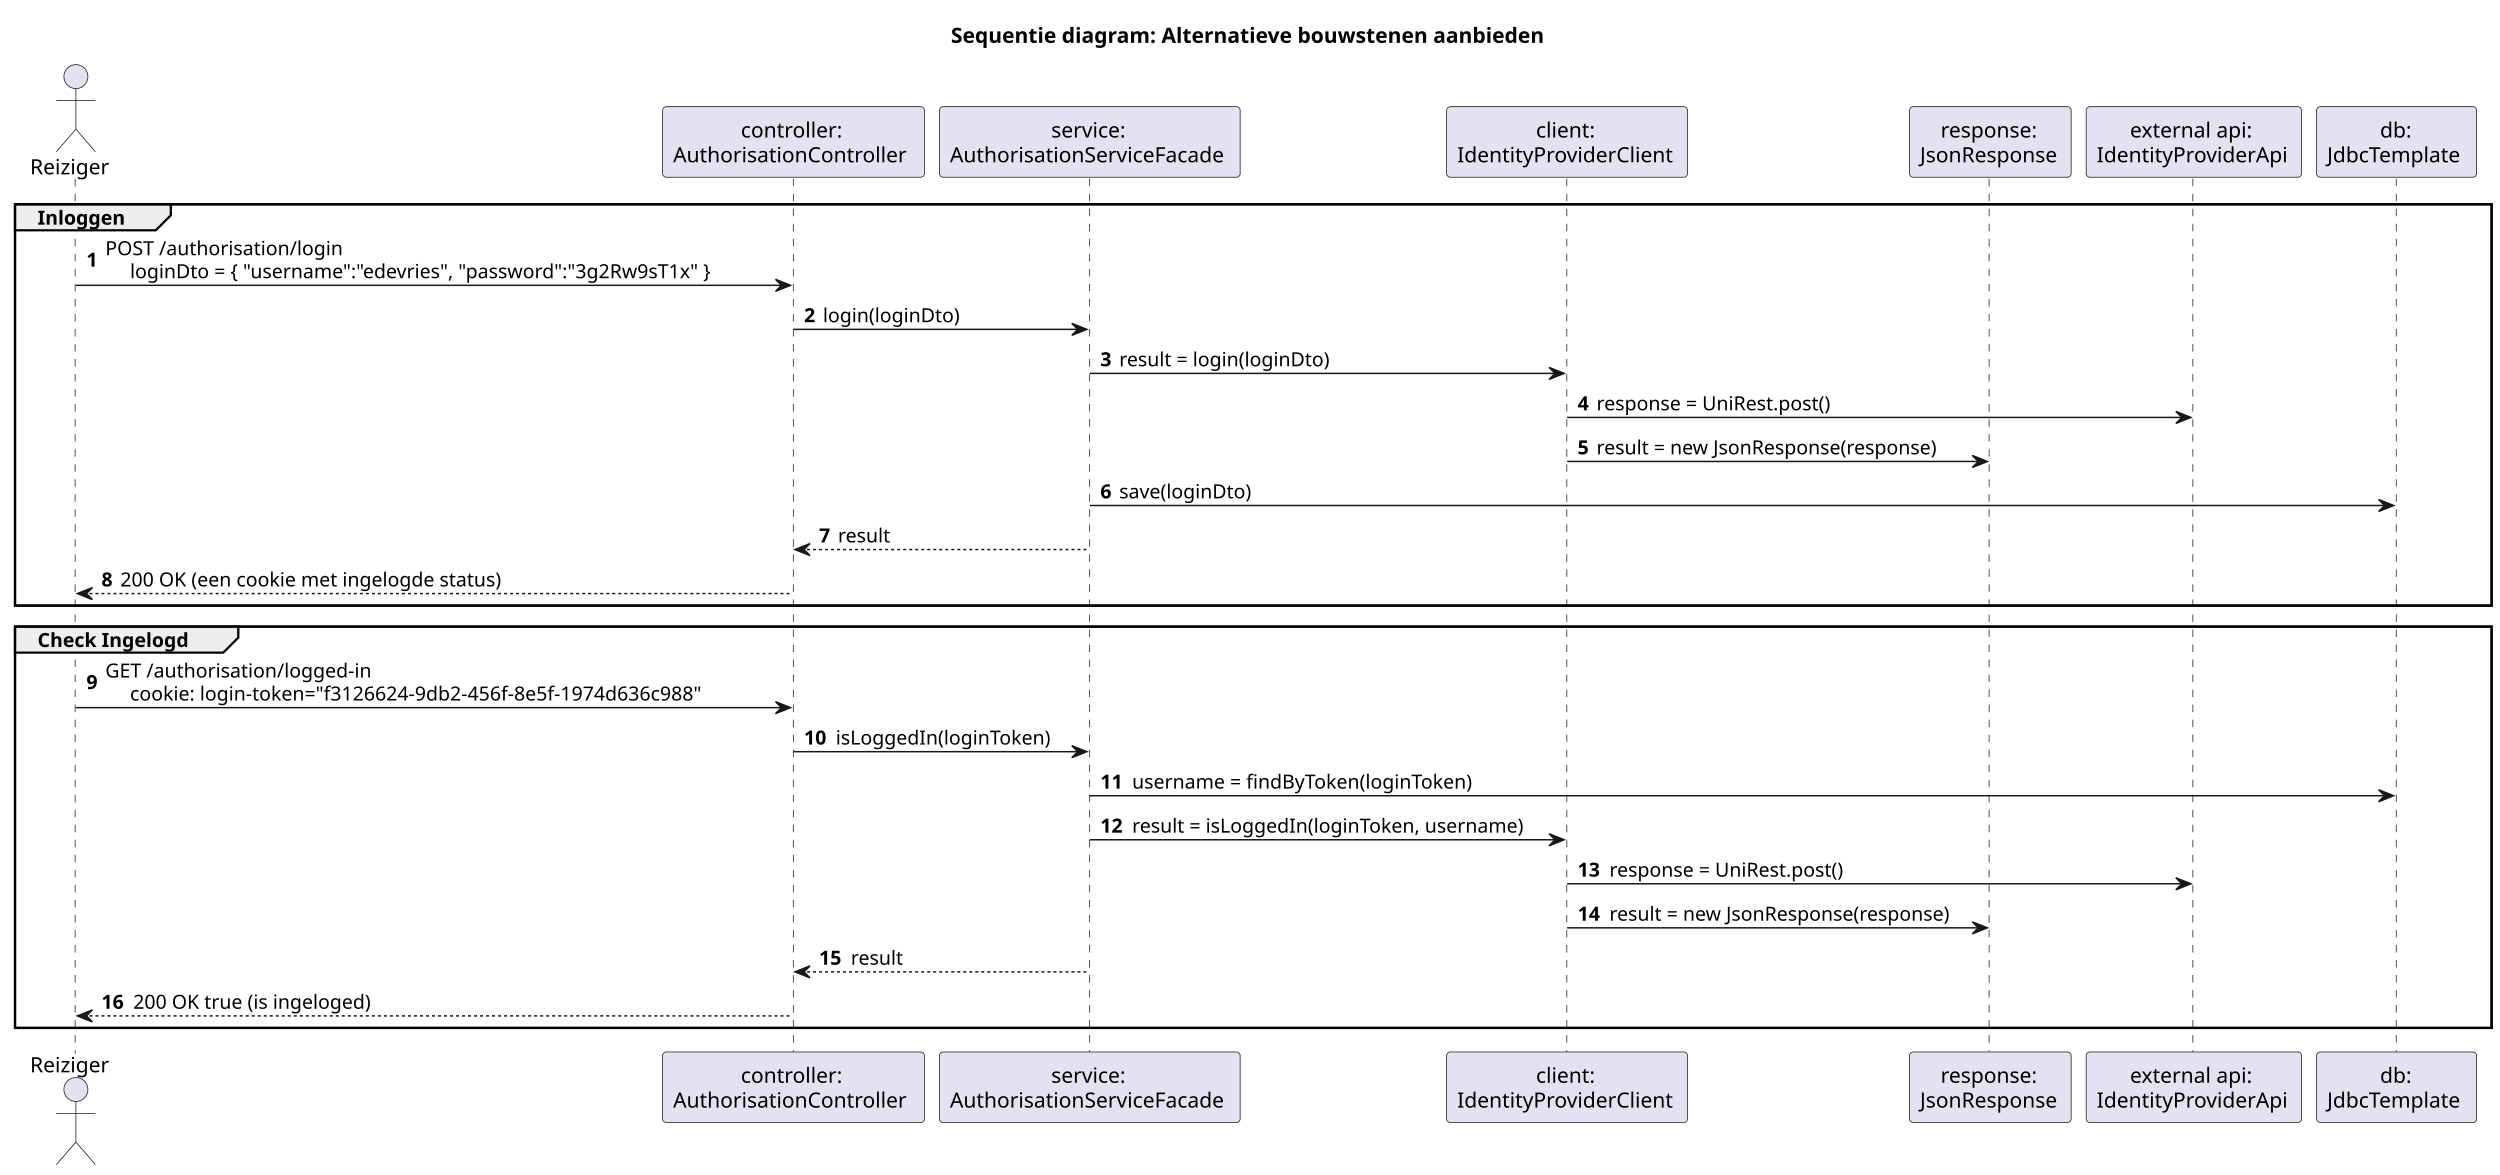
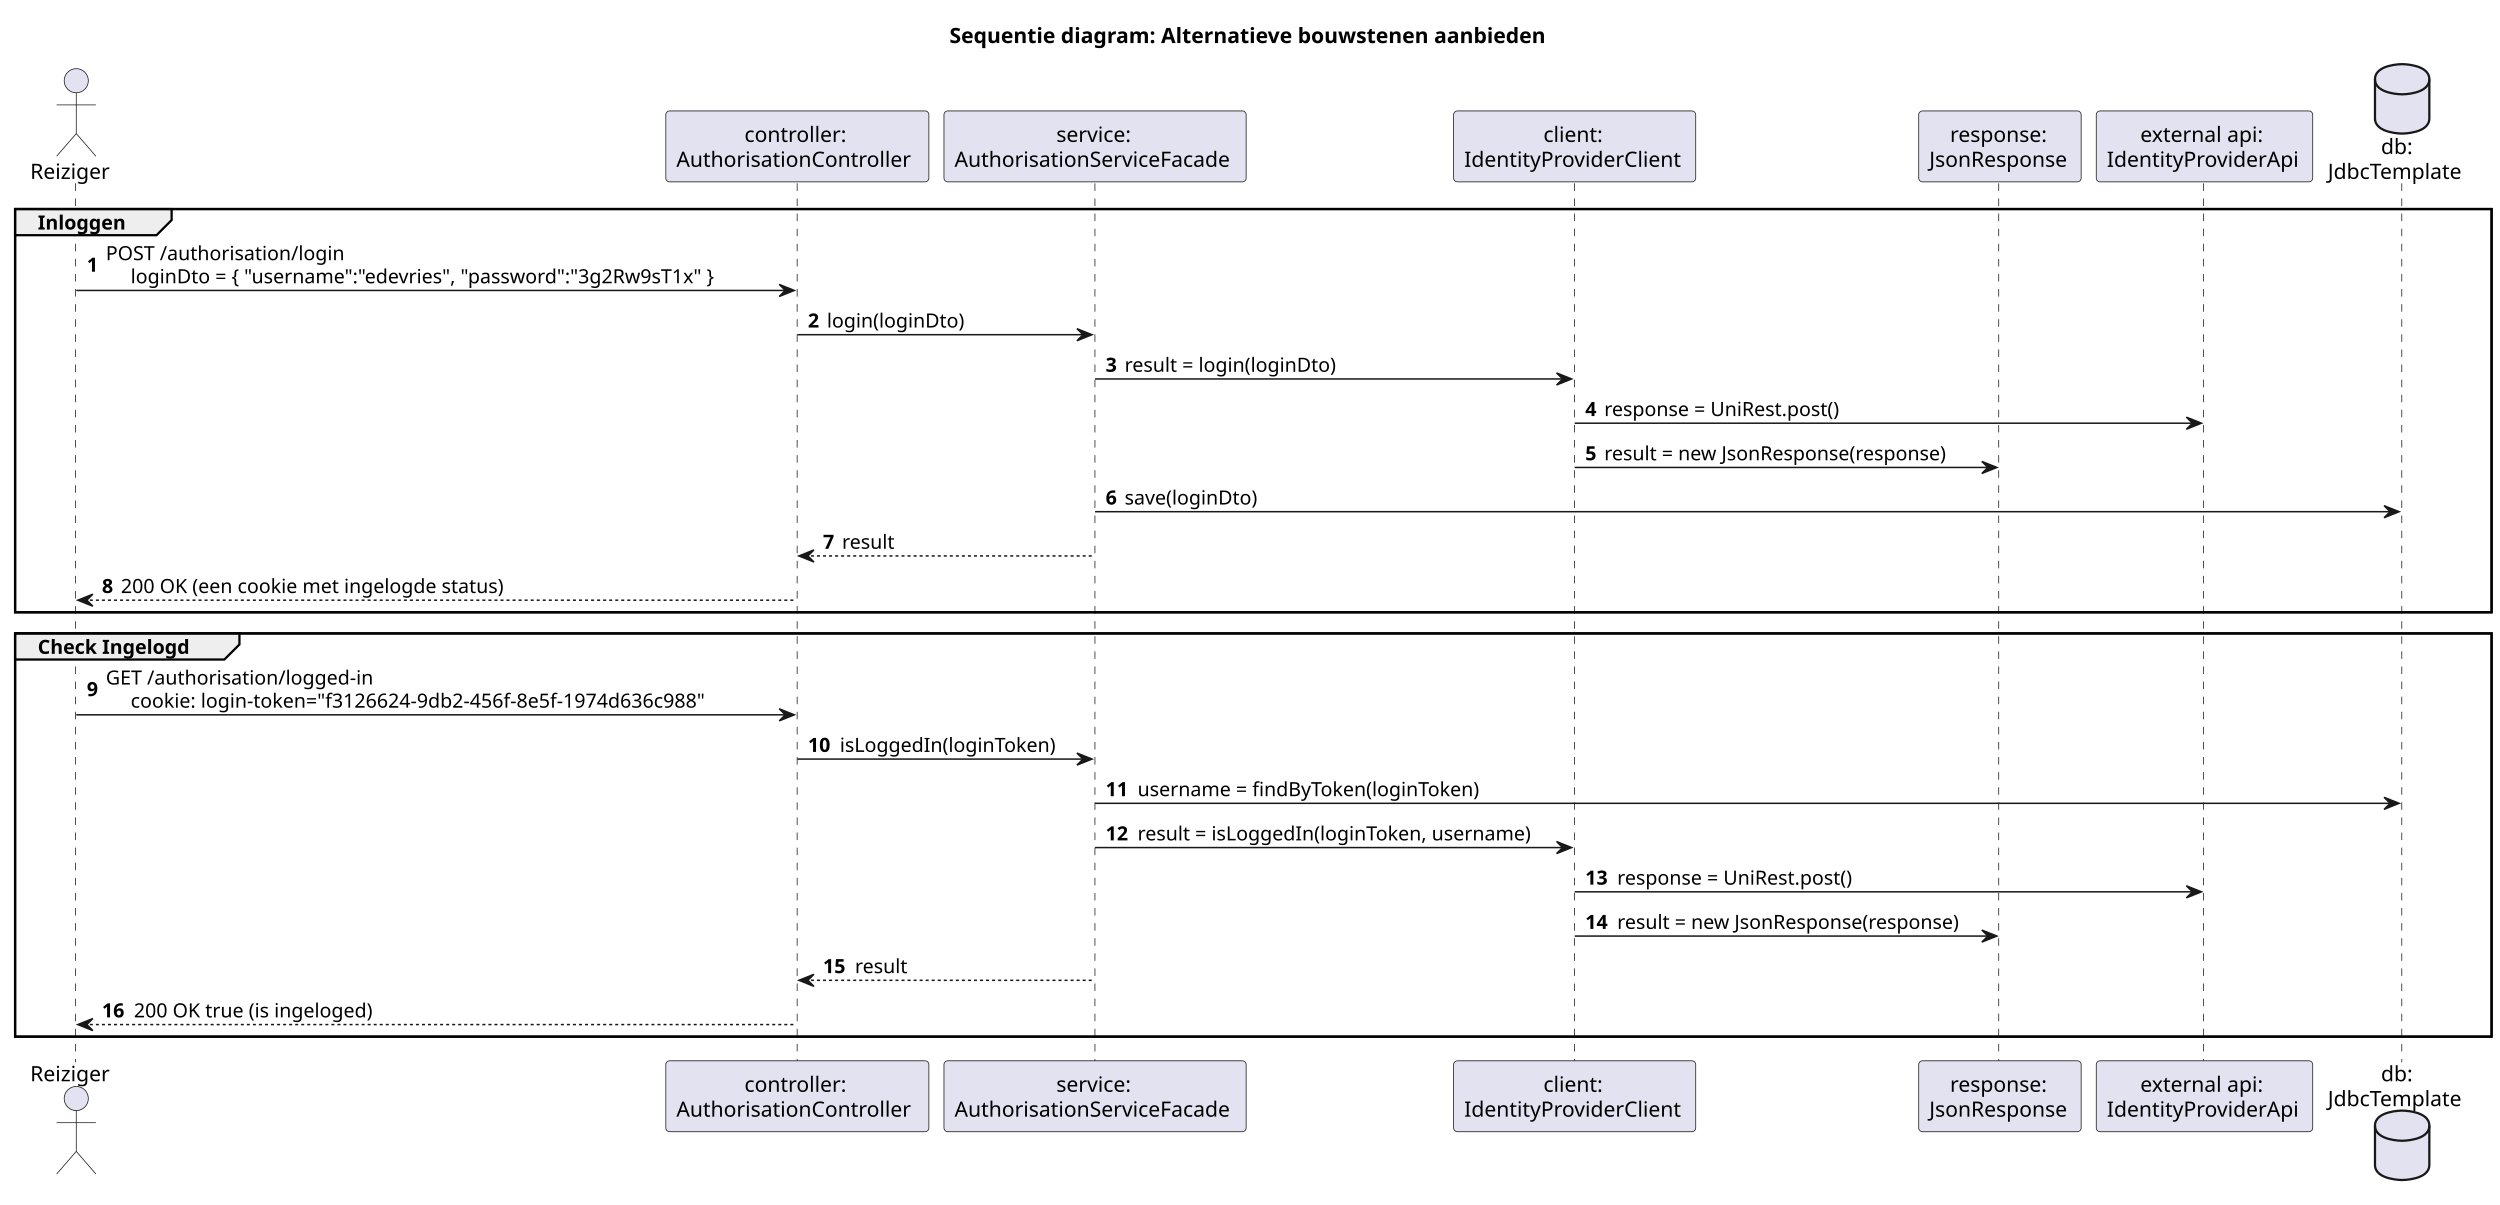
- <svg xmlns="http://www.w3.org/2000/svg" contentStyleType="text/css" height="782px" preserveAspectRatio="none" style="width:1664px;height:782px;background:#FFFFFF;" version="1.1" viewBox="0 0 1664 782" width="1664px" zoomAndPan="magnify">
+ <svg xmlns="http://www.w3.org/2000/svg" contentStyleType="text/css" height="798px" preserveAspectRatio="none" style="width:1656px;height:798px;background:#FFFFFF;" version="1.1" viewBox="0 0 1656 798" width="1656px" zoomAndPan="magnify">
  <defs />
  <g>
-     <text fill="#000000" font-family="sans-serif" font-size="14" font-weight="bold" lengthAdjust="spacing" textLength="401.584" x="632.928" y="28.535">Sequentie diagram: Alternatieve bouwstenen aanbieden</text>
-     <rect fill="none" height="267.106" style="stroke:#000000;stroke-width:1.5;" width="1648.44" x="10" y="135.977" />
-     <rect fill="none" height="267.106" style="stroke:#000000;stroke-width:1.5;" width="1648.44" x="10" y="417.082" />
-     <line style="stroke:#181818;stroke-width:0.5;stroke-dasharray:5.0,5.0;" x1="50" x2="50" y1="118.977" y2="701.188" />
-     <line style="stroke:#181818;stroke-width:0.5;stroke-dasharray:5.0,5.0;" x1="528.033" x2="528.033" y1="118.977" y2="701.188" />
-     <line style="stroke:#181818;stroke-width:0.5;stroke-dasharray:5.0,5.0;" x1="725.281" x2="725.281" y1="118.977" y2="701.188" />
-     <line style="stroke:#181818;stroke-width:0.5;stroke-dasharray:5.0,5.0;" x1="1042.875" x2="1042.875" y1="118.977" y2="701.188" />
-     <line style="stroke:#181818;stroke-width:0.5;stroke-dasharray:5.0,5.0;" x1="1323.955" x2="1323.955" y1="118.977" y2="701.188" />
-     <line style="stroke:#181818;stroke-width:0.5;stroke-dasharray:5.0,5.0;" x1="1459.56" x2="1459.56" y1="118.977" y2="701.188" />
-     <line style="stroke:#181818;stroke-width:0.5;stroke-dasharray:5.0,5.0;" x1="1594.943" x2="1594.943" y1="118.977" y2="701.188" />
-     <text fill="#000000" font-family="sans-serif" font-size="14" lengthAdjust="spacing" textLength="55.029" x="20" y="116.023">Reiziger</text>
-     <ellipse cx="50.515" cy="50.988" fill="#E2E2F0" rx="8" ry="8" style="stroke:#181818;stroke-width:0.5;" />
-     <path d="M50.515,58.988 L50.515,85.988 M37.515,66.988 L63.515,66.988 M50.515,85.988 L37.515,100.988 M50.515,85.988 L63.515,100.988 " fill="none" style="stroke:#181818;stroke-width:0.5;" />
-     <text fill="#000000" font-family="sans-serif" font-size="14" lengthAdjust="spacing" textLength="55.029" x="20" y="713.723">Reiziger</text>
-     <ellipse cx="50.515" cy="725.176" fill="#E2E2F0" rx="8" ry="8" style="stroke:#181818;stroke-width:0.5;" />
-     <path d="M50.515,733.176 L50.515,760.176 M37.515,741.176 L63.515,741.176 M50.515,760.176 L37.515,775.176 M50.515,760.176 L63.515,775.176 " fill="none" style="stroke:#181818;stroke-width:0.5;" />
-     <rect fill="#E2E2F0" height="46.977" rx="2.5" ry="2.5" style="stroke:#181818;stroke-width:0.5;" width="174.248" x="441.033" y="71" />
-     <text fill="#000000" font-family="sans-serif" font-size="14" lengthAdjust="spacing" textLength="70.075" x="493.12" y="91.535">controller:</text>
-     <text fill="#000000" font-family="sans-serif" font-size="14" lengthAdjust="spacing" textLength="160.248" x="448.033" y="108.023">AuthorisationController</text>
-     <rect fill="#E2E2F0" height="46.977" rx="2.5" ry="2.5" style="stroke:#181818;stroke-width:0.5;" width="174.248" x="441.033" y="700.188" />
-     <text fill="#000000" font-family="sans-serif" font-size="14" lengthAdjust="spacing" textLength="70.075" x="493.12" y="720.723">controller:</text>
-     <text fill="#000000" font-family="sans-serif" font-size="14" lengthAdjust="spacing" textLength="160.248" x="448.033" y="737.211">AuthorisationController</text>
-     <rect fill="#E2E2F0" height="46.977" rx="2.5" ry="2.5" style="stroke:#181818;stroke-width:0.5;" width="200.17" x="625.281" y="71" />
-     <text fill="#000000" font-family="sans-serif" font-size="14" lengthAdjust="spacing" textLength="51.358" x="699.687" y="91.535">service:</text>
-     <text fill="#000000" font-family="sans-serif" font-size="14" lengthAdjust="spacing" textLength="186.17" x="632.281" y="108.023">AuthorisationServiceFacade</text>
-     <rect fill="#E2E2F0" height="46.977" rx="2.5" ry="2.5" style="stroke:#181818;stroke-width:0.5;" width="200.17" x="625.281" y="700.188" />
-     <text fill="#000000" font-family="sans-serif" font-size="14" lengthAdjust="spacing" textLength="51.358" x="699.687" y="720.723">service:</text>
-     <text fill="#000000" font-family="sans-serif" font-size="14" lengthAdjust="spacing" textLength="186.17" x="632.281" y="737.211">AuthorisationServiceFacade</text>
-     <rect fill="#E2E2F0" height="46.977" rx="2.5" ry="2.5" style="stroke:#181818;stroke-width:0.5;" width="160.371" x="962.875" y="71" />
-     <text fill="#000000" font-family="sans-serif" font-size="14" lengthAdjust="spacing" textLength="41.419" x="1022.351" y="91.535">client:</text>
-     <text fill="#000000" font-family="sans-serif" font-size="14" lengthAdjust="spacing" textLength="146.371" x="969.875" y="108.023">IdentityProviderClient</text>
-     <rect fill="#E2E2F0" height="46.977" rx="2.5" ry="2.5" style="stroke:#181818;stroke-width:0.5;" width="160.371" x="962.875" y="700.188" />
-     <text fill="#000000" font-family="sans-serif" font-size="14" lengthAdjust="spacing" textLength="41.419" x="1022.351" y="720.723">client:</text>
-     <text fill="#000000" font-family="sans-serif" font-size="14" lengthAdjust="spacing" textLength="146.371" x="969.875" y="737.211">IdentityProviderClient</text>
-     <rect fill="#E2E2F0" height="46.977" rx="2.5" ry="2.5" style="stroke:#181818;stroke-width:0.5;" width="107.605" x="1270.955" y="71" />
-     <text fill="#000000" font-family="sans-serif" font-size="14" lengthAdjust="spacing" textLength="66.131" x="1291.692" y="91.535">response:</text>
-     <text fill="#000000" font-family="sans-serif" font-size="14" lengthAdjust="spacing" textLength="93.605" x="1277.955" y="108.023">JsonResponse</text>
-     <rect fill="#E2E2F0" height="46.977" rx="2.5" ry="2.5" style="stroke:#181818;stroke-width:0.5;" width="107.605" x="1270.955" y="700.188" />
-     <text fill="#000000" font-family="sans-serif" font-size="14" lengthAdjust="spacing" textLength="66.131" x="1291.692" y="720.723">response:</text>
-     <text fill="#000000" font-family="sans-serif" font-size="14" lengthAdjust="spacing" textLength="93.605" x="1277.955" y="737.211">JsonResponse</text>
-     <rect fill="#E2E2F0" height="46.977" rx="2.5" ry="2.5" style="stroke:#181818;stroke-width:0.5;" width="143.384" x="1388.56" y="71" />
-     <text fill="#000000" font-family="sans-serif" font-size="14" lengthAdjust="spacing" textLength="85.066" x="1417.718" y="91.535">external api:</text>
-     <text fill="#000000" font-family="sans-serif" font-size="14" lengthAdjust="spacing" textLength="129.384" x="1395.56" y="108.023">IdentityProviderApi</text>
-     <rect fill="#E2E2F0" height="46.977" rx="2.5" ry="2.5" style="stroke:#181818;stroke-width:0.5;" width="143.384" x="1388.56" y="700.188" />
-     <text fill="#000000" font-family="sans-serif" font-size="14" lengthAdjust="spacing" textLength="85.066" x="1417.718" y="720.723">external api:</text>
-     <text fill="#000000" font-family="sans-serif" font-size="14" lengthAdjust="spacing" textLength="129.384" x="1395.56" y="737.211">IdentityProviderApi</text>
-     <rect fill="#E2E2F0" height="46.977" rx="2.5" ry="2.5" style="stroke:#181818;stroke-width:0.5;" width="106.497" x="1541.943" y="71" />
-     <text fill="#000000" font-family="sans-serif" font-size="14" lengthAdjust="spacing" textLength="22.053" x="1584.166" y="91.535">db:</text>
-     <text fill="#000000" font-family="sans-serif" font-size="14" lengthAdjust="spacing" textLength="92.497" x="1548.943" y="108.023">JdbcTemplate</text>
-     <rect fill="#E2E2F0" height="46.977" rx="2.5" ry="2.5" style="stroke:#181818;stroke-width:0.5;" width="106.497" x="1541.943" y="700.188" />
-     <text fill="#000000" font-family="sans-serif" font-size="14" lengthAdjust="spacing" textLength="22.053" x="1584.166" y="720.723">db:</text>
-     <text fill="#000000" font-family="sans-serif" font-size="14" lengthAdjust="spacing" textLength="92.497" x="1548.943" y="737.211">JdbcTemplate</text>
-     <path d="M10,135.977 L113.684,135.977 L113.684,143.287 L103.684,153.287 L10,153.287 L10,135.977 " fill="#EEEEEE" style="stroke:#000000;stroke-width:1.5;" />
-     <rect fill="none" height="267.106" style="stroke:#000000;stroke-width:1.5;" width="1648.44" x="10" y="135.977" />
-     <text fill="#000000" font-family="sans-serif" font-size="13" font-weight="bold" lengthAdjust="spacing" textLength="58.684" x="25" y="149.545">Inloggen</text>
-     <polygon fill="#181818" points="516.157,185.908,526.157,189.908,516.157,193.908,520.157,189.908" style="stroke:#181818;stroke-width:1.0;" />
-     <line style="stroke:#181818;stroke-width:1.0;" x1="50.515" x2="522.157" y1="189.908" y2="189.908" />
-     <text fill="#000000" font-family="sans-serif" font-size="13" font-weight="bold" lengthAdjust="spacing" textLength="8.576" x="57.515" y="177.511">1</text>
-     <text fill="#000000" font-family="sans-serif" font-size="13" lengthAdjust="spacing" textLength="165.648" x="70.09" y="169.856">POST /authorisation/login</text>
-     <text fill="#000000" font-family="sans-serif" font-size="13" lengthAdjust="spacing" textLength="401.191" x="86.543" y="185.166">loginDto = { "username":"edevries", "password":"3g2Rw9sT1x" }</text>
-     <polygon fill="#181818" points="713.366,215.219,723.366,219.219,713.366,223.219,717.366,219.219" style="stroke:#181818;stroke-width:1.0;" />
-     <line style="stroke:#181818;stroke-width:1.0;" x1="528.157" x2="719.366" y1="219.219" y2="219.219" />
-     <text fill="#000000" font-family="sans-serif" font-size="13" font-weight="bold" lengthAdjust="spacing" textLength="8.576" x="535.157" y="214.477">2</text>
-     <text fill="#000000" font-family="sans-serif" font-size="13" lengthAdjust="spacing" textLength="94.39" x="547.733" y="214.477">login(loginDto)</text>
-     <polygon fill="#181818" points="1031.061,244.529,1041.061,248.529,1031.061,252.529,1035.061,248.529" style="stroke:#181818;stroke-width:1.0;" />
-     <line style="stroke:#181818;stroke-width:1.0;" x1="725.366" x2="1037.061" y1="248.529" y2="248.529" />
-     <text fill="#000000" font-family="sans-serif" font-size="13" font-weight="bold" lengthAdjust="spacing" textLength="8.576" x="732.366" y="243.787">3</text>
-     <text fill="#000000" font-family="sans-serif" font-size="13" lengthAdjust="spacing" textLength="148.827" x="744.942" y="243.787">result = login(loginDto)</text>
-     <polygon fill="#181818" points="1448.252,273.84,1458.252,277.84,1448.252,281.84,1452.252,277.84" style="stroke:#181818;stroke-width:1.0;" />
-     <line style="stroke:#181818;stroke-width:1.0;" x1="1043.061" x2="1454.252" y1="277.84" y2="277.84" />
-     <text fill="#000000" font-family="sans-serif" font-size="13" font-weight="bold" lengthAdjust="spacing" textLength="8.576" x="1050.061" y="273.098">4</text>
-     <text fill="#000000" font-family="sans-serif" font-size="13" lengthAdjust="spacing" textLength="163.865" x="1062.636" y="273.098">response = UniRest.post()</text>
-     <polygon fill="#181818" points="1312.757,303.15,1322.757,307.15,1312.757,311.15,1316.757,307.15" style="stroke:#181818;stroke-width:1.0;" />
-     <line style="stroke:#181818;stroke-width:1.0;" x1="1043.061" x2="1318.757" y1="307.15" y2="307.15" />
-     <text fill="#000000" font-family="sans-serif" font-size="13" font-weight="bold" lengthAdjust="spacing" textLength="8.576" x="1050.061" y="302.408">5</text>
-     <text fill="#000000" font-family="sans-serif" font-size="13" lengthAdjust="spacing" textLength="236.545" x="1062.636" y="302.408">result = new JsonResponse(response)</text>
-     <polygon fill="#181818" points="1583.192,332.461,1593.192,336.461,1583.192,340.461,1587.192,336.461" style="stroke:#181818;stroke-width:1.0;" />
-     <line style="stroke:#181818;stroke-width:1.0;" x1="725.366" x2="1589.192" y1="336.461" y2="336.461" />
-     <text fill="#000000" font-family="sans-serif" font-size="13" font-weight="bold" lengthAdjust="spacing" textLength="8.576" x="732.366" y="331.719">6</text>
-     <text fill="#000000" font-family="sans-serif" font-size="13" lengthAdjust="spacing" textLength="90.492" x="744.942" y="331.719">save(loginDto)</text>
-     <polygon fill="#181818" points="539.157,361.772,529.157,365.772,539.157,369.772,535.157,365.772" style="stroke:#181818;stroke-width:1.0;" />
-     <line style="stroke:#181818;stroke-width:1.0;stroke-dasharray:2.0,2.0;" x1="533.157" x2="724.366" y1="365.772" y2="365.772" />
-     <text fill="#000000" font-family="sans-serif" font-size="13" font-weight="bold" lengthAdjust="spacing" textLength="8.576" x="545.157" y="361.029">7</text>
-     <text fill="#000000" font-family="sans-serif" font-size="13" lengthAdjust="spacing" textLength="35.877" x="557.733" y="361.029">result</text>
-     <polygon fill="#181818" points="61.515,391.082,51.515,395.082,61.515,399.082,57.515,395.082" style="stroke:#181818;stroke-width:1.0;" />
-     <line style="stroke:#181818;stroke-width:1.0;stroke-dasharray:2.0,2.0;" x1="55.515" x2="527.157" y1="395.082" y2="395.082" />
-     <text fill="#000000" font-family="sans-serif" font-size="13" font-weight="bold" lengthAdjust="spacing" textLength="8.576" x="67.515" y="390.34">8</text>
-     <text fill="#000000" font-family="sans-serif" font-size="13" lengthAdjust="spacing" textLength="265.078" x="80.09" y="390.34">200 OK (een cookie met ingelogde status)</text>
-     <path d="M10,417.082 L158.606,417.082 L158.606,424.393 L148.606,434.393 L10,434.393 L10,417.082 " fill="#EEEEEE" style="stroke:#000000;stroke-width:1.5;" />
-     <rect fill="none" height="267.106" style="stroke:#000000;stroke-width:1.5;" width="1648.44" x="10" y="417.082" />
-     <text fill="#000000" font-family="sans-serif" font-size="13" font-weight="bold" lengthAdjust="spacing" textLength="103.606" x="25" y="430.65">Check Ingelogd</text>
-     <polygon fill="#181818" points="516.157,467.014,526.157,471.014,516.157,475.014,520.157,471.014" style="stroke:#181818;stroke-width:1.0;" />
-     <line style="stroke:#181818;stroke-width:1.0;" x1="50.515" x2="522.157" y1="471.014" y2="471.014" />
-     <text fill="#000000" font-family="sans-serif" font-size="13" font-weight="bold" lengthAdjust="spacing" textLength="8.576" x="57.515" y="458.616">9</text>
-     <text fill="#000000" font-family="sans-serif" font-size="13" lengthAdjust="spacing" textLength="188.856" x="70.09" y="450.961">GET /authorisation/logged-in</text>
-     <text fill="#000000" font-family="sans-serif" font-size="13" lengthAdjust="spacing" textLength="424.614" x="86.543" y="466.272">cookie: login-token="f3126624-9db2-456f-8e5f-1974d636c988"</text>
-     <polygon fill="#181818" points="713.366,496.324,723.366,500.324,713.366,504.324,717.366,500.324" style="stroke:#181818;stroke-width:1.0;" />
-     <line style="stroke:#181818;stroke-width:1.0;" x1="528.157" x2="719.366" y1="500.324" y2="500.324" />
-     <text fill="#000000" font-family="sans-serif" font-size="13" font-weight="bold" lengthAdjust="spacing" textLength="17.151" x="535.157" y="495.582">10</text>
-     <text fill="#000000" font-family="sans-serif" font-size="13" lengthAdjust="spacing" textLength="147.996" x="556.309" y="495.582">isLoggedIn(loginToken)</text>
-     <polygon fill="#181818" points="1583.192,525.635,1593.192,529.635,1583.192,533.635,1587.192,529.635" style="stroke:#181818;stroke-width:1.0;" />
-     <line style="stroke:#181818;stroke-width:1.0;" x1="725.366" x2="1589.192" y1="529.635" y2="529.635" />
-     <text fill="#000000" font-family="sans-serif" font-size="13" font-weight="bold" lengthAdjust="spacing" textLength="17.151" x="732.366" y="524.893">11</text>
-     <text fill="#000000" font-family="sans-serif" font-size="13" lengthAdjust="spacing" textLength="237.859" x="753.518" y="524.893">username = findByToken(loginToken)</text>
-     <polygon fill="#181818" points="1031.061,554.945,1041.061,558.945,1031.061,562.945,1035.061,558.945" style="stroke:#181818;stroke-width:1.0;" />
-     <line style="stroke:#181818;stroke-width:1.0;" x1="725.366" x2="1037.061" y1="558.945" y2="558.945" />
-     <text fill="#000000" font-family="sans-serif" font-size="13" font-weight="bold" lengthAdjust="spacing" textLength="17.151" x="732.366" y="554.203">12</text>
-     <text fill="#000000" font-family="sans-serif" font-size="13" lengthAdjust="spacing" textLength="272.543" x="753.518" y="554.203">result = isLoggedIn(loginToken, username)</text>
-     <polygon fill="#181818" points="1448.252,584.256,1458.252,588.256,1448.252,592.256,1452.252,588.256" style="stroke:#181818;stroke-width:1.0;" />
-     <line style="stroke:#181818;stroke-width:1.0;" x1="1043.061" x2="1454.252" y1="588.256" y2="588.256" />
-     <text fill="#000000" font-family="sans-serif" font-size="13" font-weight="bold" lengthAdjust="spacing" textLength="17.151" x="1050.061" y="583.514">13</text>
-     <text fill="#000000" font-family="sans-serif" font-size="13" lengthAdjust="spacing" textLength="163.865" x="1071.212" y="583.514">response = UniRest.post()</text>
-     <polygon fill="#181818" points="1312.757,613.566,1322.757,617.566,1312.757,621.566,1316.757,617.566" style="stroke:#181818;stroke-width:1.0;" />
-     <line style="stroke:#181818;stroke-width:1.0;" x1="1043.061" x2="1318.757" y1="617.566" y2="617.566" />
-     <text fill="#000000" font-family="sans-serif" font-size="13" font-weight="bold" lengthAdjust="spacing" textLength="17.151" x="1050.061" y="612.824">14</text>
-     <text fill="#000000" font-family="sans-serif" font-size="13" lengthAdjust="spacing" textLength="236.545" x="1071.212" y="612.824">result = new JsonResponse(response)</text>
-     <polygon fill="#181818" points="539.157,642.877,529.157,646.877,539.157,650.877,535.157,646.877" style="stroke:#181818;stroke-width:1.0;" />
-     <line style="stroke:#181818;stroke-width:1.0;stroke-dasharray:2.0,2.0;" x1="533.157" x2="724.366" y1="646.877" y2="646.877" />
-     <text fill="#000000" font-family="sans-serif" font-size="13" font-weight="bold" lengthAdjust="spacing" textLength="17.151" x="545.157" y="642.135">15</text>
-     <text fill="#000000" font-family="sans-serif" font-size="13" lengthAdjust="spacing" textLength="35.877" x="566.309" y="642.135">result</text>
-     <polygon fill="#181818" points="61.515,672.188,51.515,676.188,61.515,680.188,57.515,676.188" style="stroke:#181818;stroke-width:1.0;" />
-     <line style="stroke:#181818;stroke-width:1.0;stroke-dasharray:2.0,2.0;" x1="55.515" x2="527.157" y1="676.188" y2="676.188" />
-     <text fill="#000000" font-family="sans-serif" font-size="13" font-weight="bold" lengthAdjust="spacing" textLength="17.151" x="67.515" y="671.445">16</text>
-     <text fill="#000000" font-family="sans-serif" font-size="13" lengthAdjust="spacing" textLength="166.48" x="88.666" y="671.445">200 OK true (is ingeloged)</text>
+     <text fill="#000000" font-family="sans-serif" font-size="14" font-weight="bold" lengthAdjust="spacing" textLength="401.584" x="628.928" y="28.535">Sequentie diagram: Alternatieve bouwstenen aanbieden</text>
+     <rect fill="none" height="267.106" style="stroke:#000000;stroke-width:1.5;" width="1640.44" x="10" y="138.465" />
+     <rect fill="none" height="267.106" style="stroke:#000000;stroke-width:1.5;" width="1640.44" x="10" y="419.57" />
+     <line style="stroke:#181818;stroke-width:0.5;stroke-dasharray:5.0,5.0;" x1="50" x2="50" y1="121.465" y2="703.676" />
+     <line style="stroke:#181818;stroke-width:0.5;stroke-dasharray:5.0,5.0;" x1="528.033" x2="528.033" y1="121.465" y2="703.676" />
+     <line style="stroke:#181818;stroke-width:0.5;stroke-dasharray:5.0,5.0;" x1="725.281" x2="725.281" y1="121.465" y2="703.676" />
+     <line style="stroke:#181818;stroke-width:0.5;stroke-dasharray:5.0,5.0;" x1="1042.875" x2="1042.875" y1="121.465" y2="703.676" />
+     <line style="stroke:#181818;stroke-width:0.5;stroke-dasharray:5.0,5.0;" x1="1323.955" x2="1323.955" y1="121.465" y2="703.676" />
+     <line style="stroke:#181818;stroke-width:0.5;stroke-dasharray:5.0,5.0;" x1="1459.56" x2="1459.56" y1="121.465" y2="703.676" />
+     <line style="stroke:#181818;stroke-width:0.5;stroke-dasharray:5.0,5.0;" x1="1590.943" x2="1590.943" y1="121.465" y2="703.676" />
+     <text fill="#000000" font-family="sans-serif" font-size="14" lengthAdjust="spacing" textLength="55.029" x="20" y="118.512">Reiziger</text>
+     <ellipse cx="50.515" cy="53.477" fill="#E2E2F0" rx="8" ry="8" style="stroke:#181818;stroke-width:0.5;" />
+     <path d="M50.515,61.477 L50.515,88.477 M37.515,69.477 L63.515,69.477 M50.515,88.477 L37.515,103.477 M50.515,88.477 L63.515,103.477 " fill="none" style="stroke:#181818;stroke-width:0.5;" />
+     <text fill="#000000" font-family="sans-serif" font-size="14" lengthAdjust="spacing" textLength="55.029" x="20" y="716.211">Reiziger</text>
+     <ellipse cx="50.515" cy="727.664" fill="#E2E2F0" rx="8" ry="8" style="stroke:#181818;stroke-width:0.5;" />
+     <path d="M50.515,735.664 L50.515,762.664 M37.515,743.664 L63.515,743.664 M50.515,762.664 L37.515,777.664 M50.515,762.664 L63.515,777.664 " fill="none" style="stroke:#181818;stroke-width:0.5;" />
+     <rect fill="#E2E2F0" height="46.977" rx="2.5" ry="2.5" style="stroke:#181818;stroke-width:0.5;" width="174.248" x="441.033" y="73.488" />
+     <text fill="#000000" font-family="sans-serif" font-size="14" lengthAdjust="spacing" textLength="70.075" x="493.12" y="94.023">controller:</text>
+     <text fill="#000000" font-family="sans-serif" font-size="14" lengthAdjust="spacing" textLength="160.248" x="448.033" y="110.512">AuthorisationController</text>
+     <rect fill="#E2E2F0" height="46.977" rx="2.5" ry="2.5" style="stroke:#181818;stroke-width:0.5;" width="174.248" x="441.033" y="702.676" />
+     <text fill="#000000" font-family="sans-serif" font-size="14" lengthAdjust="spacing" textLength="70.075" x="493.12" y="723.211">controller:</text>
+     <text fill="#000000" font-family="sans-serif" font-size="14" lengthAdjust="spacing" textLength="160.248" x="448.033" y="739.699">AuthorisationController</text>
+     <rect fill="#E2E2F0" height="46.977" rx="2.5" ry="2.5" style="stroke:#181818;stroke-width:0.5;" width="200.17" x="625.281" y="73.488" />
+     <text fill="#000000" font-family="sans-serif" font-size="14" lengthAdjust="spacing" textLength="51.358" x="699.687" y="94.023">service:</text>
+     <text fill="#000000" font-family="sans-serif" font-size="14" lengthAdjust="spacing" textLength="186.17" x="632.281" y="110.512">AuthorisationServiceFacade</text>
+     <rect fill="#E2E2F0" height="46.977" rx="2.5" ry="2.5" style="stroke:#181818;stroke-width:0.5;" width="200.17" x="625.281" y="702.676" />
+     <text fill="#000000" font-family="sans-serif" font-size="14" lengthAdjust="spacing" textLength="51.358" x="699.687" y="723.211">service:</text>
+     <text fill="#000000" font-family="sans-serif" font-size="14" lengthAdjust="spacing" textLength="186.17" x="632.281" y="739.699">AuthorisationServiceFacade</text>
+     <rect fill="#E2E2F0" height="46.977" rx="2.5" ry="2.5" style="stroke:#181818;stroke-width:0.5;" width="160.371" x="962.875" y="73.488" />
+     <text fill="#000000" font-family="sans-serif" font-size="14" lengthAdjust="spacing" textLength="41.419" x="1022.351" y="94.023">client:</text>
+     <text fill="#000000" font-family="sans-serif" font-size="14" lengthAdjust="spacing" textLength="146.371" x="969.875" y="110.512">IdentityProviderClient</text>
+     <rect fill="#E2E2F0" height="46.977" rx="2.5" ry="2.5" style="stroke:#181818;stroke-width:0.5;" width="160.371" x="962.875" y="702.676" />
+     <text fill="#000000" font-family="sans-serif" font-size="14" lengthAdjust="spacing" textLength="41.419" x="1022.351" y="723.211">client:</text>
+     <text fill="#000000" font-family="sans-serif" font-size="14" lengthAdjust="spacing" textLength="146.371" x="969.875" y="739.699">IdentityProviderClient</text>
+     <rect fill="#E2E2F0" height="46.977" rx="2.5" ry="2.5" style="stroke:#181818;stroke-width:0.5;" width="107.605" x="1270.955" y="73.488" />
+     <text fill="#000000" font-family="sans-serif" font-size="14" lengthAdjust="spacing" textLength="66.131" x="1291.692" y="94.023">response:</text>
+     <text fill="#000000" font-family="sans-serif" font-size="14" lengthAdjust="spacing" textLength="93.605" x="1277.955" y="110.512">JsonResponse</text>
+     <rect fill="#E2E2F0" height="46.977" rx="2.5" ry="2.5" style="stroke:#181818;stroke-width:0.5;" width="107.605" x="1270.955" y="702.676" />
+     <text fill="#000000" font-family="sans-serif" font-size="14" lengthAdjust="spacing" textLength="66.131" x="1291.692" y="723.211">response:</text>
+     <text fill="#000000" font-family="sans-serif" font-size="14" lengthAdjust="spacing" textLength="93.605" x="1277.955" y="739.699">JsonResponse</text>
+     <rect fill="#E2E2F0" height="46.977" rx="2.5" ry="2.5" style="stroke:#181818;stroke-width:0.5;" width="143.384" x="1388.56" y="73.488" />
+     <text fill="#000000" font-family="sans-serif" font-size="14" lengthAdjust="spacing" textLength="85.066" x="1417.718" y="94.023">external api:</text>
+     <text fill="#000000" font-family="sans-serif" font-size="14" lengthAdjust="spacing" textLength="129.384" x="1395.56" y="110.512">IdentityProviderApi</text>
+     <rect fill="#E2E2F0" height="46.977" rx="2.5" ry="2.5" style="stroke:#181818;stroke-width:0.5;" width="143.384" x="1388.56" y="702.676" />
+     <text fill="#000000" font-family="sans-serif" font-size="14" lengthAdjust="spacing" textLength="85.066" x="1417.718" y="723.211">external api:</text>
+     <text fill="#000000" font-family="sans-serif" font-size="14" lengthAdjust="spacing" textLength="129.384" x="1395.56" y="739.699">IdentityProviderApi</text>
+     <text fill="#000000" font-family="sans-serif" font-size="14" lengthAdjust="spacing" textLength="22.053" x="1577.166" y="102.023">db:</text>
+     <text fill="#000000" font-family="sans-serif" font-size="14" lengthAdjust="spacing" textLength="92.497" x="1541.943" y="118.512">JdbcTemplate</text>
+     <path d="M1573.192,52.488 C1573.192,42.488 1591.192,42.488 1591.192,42.488 C1591.192,42.488 1609.192,42.488 1609.192,52.488 L1609.192,78.488 C1609.192,88.488 1591.192,88.488 1591.192,88.488 C1591.192,88.488 1573.192,88.488 1573.192,78.488 L1573.192,52.488 " fill="#E2E2F0" style="stroke:#181818;stroke-width:1.5;" />
+     <path d="M1573.192,52.488 C1573.192,62.488 1591.192,62.488 1591.192,62.488 C1591.192,62.488 1609.192,62.488 1609.192,52.488 " fill="none" style="stroke:#181818;stroke-width:1.5;" />
+     <text fill="#000000" font-family="sans-serif" font-size="14" lengthAdjust="spacing" textLength="22.053" x="1577.166" y="716.211">db:</text>
+     <text fill="#000000" font-family="sans-serif" font-size="14" lengthAdjust="spacing" textLength="92.497" x="1541.943" y="732.699">JdbcTemplate</text>
+     <path d="M1573.192,745.652 C1573.192,735.652 1591.192,735.652 1591.192,735.652 C1591.192,735.652 1609.192,735.652 1609.192,745.652 L1609.192,771.652 C1609.192,781.652 1591.192,781.652 1591.192,781.652 C1591.192,781.652 1573.192,781.652 1573.192,771.652 L1573.192,745.652 " fill="#E2E2F0" style="stroke:#181818;stroke-width:1.5;" />
+     <path d="M1573.192,745.652 C1573.192,755.652 1591.192,755.652 1591.192,755.652 C1591.192,755.652 1609.192,755.652 1609.192,745.652 " fill="none" style="stroke:#181818;stroke-width:1.5;" />
+     <path d="M10,138.465 L113.684,138.465 L113.684,145.775 L103.684,155.775 L10,155.775 L10,138.465 " fill="#EEEEEE" style="stroke:#000000;stroke-width:1.5;" />
+     <rect fill="none" height="267.106" style="stroke:#000000;stroke-width:1.5;" width="1640.44" x="10" y="138.465" />
+     <text fill="#000000" font-family="sans-serif" font-size="13" font-weight="bold" lengthAdjust="spacing" textLength="58.684" x="25" y="152.033">Inloggen</text>
+     <polygon fill="#181818" points="516.157,188.397,526.157,192.397,516.157,196.397,520.157,192.397" style="stroke:#181818;stroke-width:1.0;" />
+     <line style="stroke:#181818;stroke-width:1.0;" x1="50.515" x2="522.157" y1="192.397" y2="192.397" />
+     <text fill="#000000" font-family="sans-serif" font-size="13" font-weight="bold" lengthAdjust="spacing" textLength="8.576" x="57.515" y="179.999">1</text>
+     <text fill="#000000" font-family="sans-serif" font-size="13" lengthAdjust="spacing" textLength="165.648" x="70.09" y="172.344">POST /authorisation/login</text>
+     <text fill="#000000" font-family="sans-serif" font-size="13" lengthAdjust="spacing" textLength="401.191" x="86.543" y="187.654">loginDto = { "username":"edevries", "password":"3g2Rw9sT1x" }</text>
+     <polygon fill="#181818" points="713.366,217.707,723.366,221.707,713.366,225.707,717.366,221.707" style="stroke:#181818;stroke-width:1.0;" />
+     <line style="stroke:#181818;stroke-width:1.0;" x1="528.157" x2="719.366" y1="221.707" y2="221.707" />
+     <text fill="#000000" font-family="sans-serif" font-size="13" font-weight="bold" lengthAdjust="spacing" textLength="8.576" x="535.157" y="216.965">2</text>
+     <text fill="#000000" font-family="sans-serif" font-size="13" lengthAdjust="spacing" textLength="94.39" x="547.733" y="216.965">login(loginDto)</text>
+     <polygon fill="#181818" points="1031.061,247.018,1041.061,251.018,1031.061,255.018,1035.061,251.018" style="stroke:#181818;stroke-width:1.0;" />
+     <line style="stroke:#181818;stroke-width:1.0;" x1="725.366" x2="1037.061" y1="251.018" y2="251.018" />
+     <text fill="#000000" font-family="sans-serif" font-size="13" font-weight="bold" lengthAdjust="spacing" textLength="8.576" x="732.366" y="246.275">3</text>
+     <text fill="#000000" font-family="sans-serif" font-size="13" lengthAdjust="spacing" textLength="148.827" x="744.942" y="246.275">result = login(loginDto)</text>
+     <polygon fill="#181818" points="1448.252,276.328,1458.252,280.328,1448.252,284.328,1452.252,280.328" style="stroke:#181818;stroke-width:1.0;" />
+     <line style="stroke:#181818;stroke-width:1.0;" x1="1043.061" x2="1454.252" y1="280.328" y2="280.328" />
+     <text fill="#000000" font-family="sans-serif" font-size="13" font-weight="bold" lengthAdjust="spacing" textLength="8.576" x="1050.061" y="275.586">4</text>
+     <text fill="#000000" font-family="sans-serif" font-size="13" lengthAdjust="spacing" textLength="163.865" x="1062.636" y="275.586">response = UniRest.post()</text>
+     <polygon fill="#181818" points="1312.757,305.639,1322.757,309.639,1312.757,313.639,1316.757,309.639" style="stroke:#181818;stroke-width:1.0;" />
+     <line style="stroke:#181818;stroke-width:1.0;" x1="1043.061" x2="1318.757" y1="309.639" y2="309.639" />
+     <text fill="#000000" font-family="sans-serif" font-size="13" font-weight="bold" lengthAdjust="spacing" textLength="8.576" x="1050.061" y="304.897">5</text>
+     <text fill="#000000" font-family="sans-serif" font-size="13" lengthAdjust="spacing" textLength="236.545" x="1062.636" y="304.897">result = new JsonResponse(response)</text>
+     <polygon fill="#181818" points="1579.192,334.949,1589.192,338.949,1579.192,342.949,1583.192,338.949" style="stroke:#181818;stroke-width:1.0;" />
+     <line style="stroke:#181818;stroke-width:1.0;" x1="725.366" x2="1585.192" y1="338.949" y2="338.949" />
+     <text fill="#000000" font-family="sans-serif" font-size="13" font-weight="bold" lengthAdjust="spacing" textLength="8.576" x="732.366" y="334.207">6</text>
+     <text fill="#000000" font-family="sans-serif" font-size="13" lengthAdjust="spacing" textLength="90.492" x="744.942" y="334.207">save(loginDto)</text>
+     <polygon fill="#181818" points="539.157,364.26,529.157,368.26,539.157,372.26,535.157,368.26" style="stroke:#181818;stroke-width:1.0;" />
+     <line style="stroke:#181818;stroke-width:1.0;stroke-dasharray:2.0,2.0;" x1="533.157" x2="724.366" y1="368.26" y2="368.26" />
+     <text fill="#000000" font-family="sans-serif" font-size="13" font-weight="bold" lengthAdjust="spacing" textLength="8.576" x="545.157" y="363.518">7</text>
+     <text fill="#000000" font-family="sans-serif" font-size="13" lengthAdjust="spacing" textLength="35.877" x="557.733" y="363.518">result</text>
+     <polygon fill="#181818" points="61.515,393.57,51.515,397.57,61.515,401.57,57.515,397.57" style="stroke:#181818;stroke-width:1.0;" />
+     <line style="stroke:#181818;stroke-width:1.0;stroke-dasharray:2.0,2.0;" x1="55.515" x2="527.157" y1="397.57" y2="397.57" />
+     <text fill="#000000" font-family="sans-serif" font-size="13" font-weight="bold" lengthAdjust="spacing" textLength="8.576" x="67.515" y="392.828">8</text>
+     <text fill="#000000" font-family="sans-serif" font-size="13" lengthAdjust="spacing" textLength="265.078" x="80.09" y="392.828">200 OK (een cookie met ingelogde status)</text>
+     <path d="M10,419.57 L158.606,419.57 L158.606,426.881 L148.606,436.881 L10,436.881 L10,419.57 " fill="#EEEEEE" style="stroke:#000000;stroke-width:1.5;" />
+     <rect fill="none" height="267.106" style="stroke:#000000;stroke-width:1.5;" width="1640.44" x="10" y="419.57" />
+     <text fill="#000000" font-family="sans-serif" font-size="13" font-weight="bold" lengthAdjust="spacing" textLength="103.606" x="25" y="433.139">Check Ingelogd</text>
+     <polygon fill="#181818" points="516.157,469.502,526.157,473.502,516.157,477.502,520.157,473.502" style="stroke:#181818;stroke-width:1.0;" />
+     <line style="stroke:#181818;stroke-width:1.0;" x1="50.515" x2="522.157" y1="473.502" y2="473.502" />
+     <text fill="#000000" font-family="sans-serif" font-size="13" font-weight="bold" lengthAdjust="spacing" textLength="8.576" x="57.515" y="461.104">9</text>
+     <text fill="#000000" font-family="sans-serif" font-size="13" lengthAdjust="spacing" textLength="188.856" x="70.09" y="453.449">GET /authorisation/logged-in</text>
+     <text fill="#000000" font-family="sans-serif" font-size="13" lengthAdjust="spacing" textLength="424.614" x="86.543" y="468.76">cookie: login-token="f3126624-9db2-456f-8e5f-1974d636c988"</text>
+     <polygon fill="#181818" points="713.366,498.812,723.366,502.812,713.366,506.812,717.366,502.812" style="stroke:#181818;stroke-width:1.0;" />
+     <line style="stroke:#181818;stroke-width:1.0;" x1="528.157" x2="719.366" y1="502.812" y2="502.812" />
+     <text fill="#000000" font-family="sans-serif" font-size="13" font-weight="bold" lengthAdjust="spacing" textLength="17.151" x="535.157" y="498.07">10</text>
+     <text fill="#000000" font-family="sans-serif" font-size="13" lengthAdjust="spacing" textLength="147.996" x="556.309" y="498.07">isLoggedIn(loginToken)</text>
+     <polygon fill="#181818" points="1579.192,528.123,1589.192,532.123,1579.192,536.123,1583.192,532.123" style="stroke:#181818;stroke-width:1.0;" />
+     <line style="stroke:#181818;stroke-width:1.0;" x1="725.366" x2="1585.192" y1="532.123" y2="532.123" />
+     <text fill="#000000" font-family="sans-serif" font-size="13" font-weight="bold" lengthAdjust="spacing" textLength="17.151" x="732.366" y="527.381">11</text>
+     <text fill="#000000" font-family="sans-serif" font-size="13" lengthAdjust="spacing" textLength="237.859" x="753.518" y="527.381">username = findByToken(loginToken)</text>
+     <polygon fill="#181818" points="1031.061,557.434,1041.061,561.434,1031.061,565.434,1035.061,561.434" style="stroke:#181818;stroke-width:1.0;" />
+     <line style="stroke:#181818;stroke-width:1.0;" x1="725.366" x2="1037.061" y1="561.434" y2="561.434" />
+     <text fill="#000000" font-family="sans-serif" font-size="13" font-weight="bold" lengthAdjust="spacing" textLength="17.151" x="732.366" y="556.691">12</text>
+     <text fill="#000000" font-family="sans-serif" font-size="13" lengthAdjust="spacing" textLength="272.543" x="753.518" y="556.691">result = isLoggedIn(loginToken, username)</text>
+     <polygon fill="#181818" points="1448.252,586.744,1458.252,590.744,1448.252,594.744,1452.252,590.744" style="stroke:#181818;stroke-width:1.0;" />
+     <line style="stroke:#181818;stroke-width:1.0;" x1="1043.061" x2="1454.252" y1="590.744" y2="590.744" />
+     <text fill="#000000" font-family="sans-serif" font-size="13" font-weight="bold" lengthAdjust="spacing" textLength="17.151" x="1050.061" y="586.002">13</text>
+     <text fill="#000000" font-family="sans-serif" font-size="13" lengthAdjust="spacing" textLength="163.865" x="1071.212" y="586.002">response = UniRest.post()</text>
+     <polygon fill="#181818" points="1312.757,616.055,1322.757,620.055,1312.757,624.055,1316.757,620.055" style="stroke:#181818;stroke-width:1.0;" />
+     <line style="stroke:#181818;stroke-width:1.0;" x1="1043.061" x2="1318.757" y1="620.055" y2="620.055" />
+     <text fill="#000000" font-family="sans-serif" font-size="13" font-weight="bold" lengthAdjust="spacing" textLength="17.151" x="1050.061" y="615.312">14</text>
+     <text fill="#000000" font-family="sans-serif" font-size="13" lengthAdjust="spacing" textLength="236.545" x="1071.212" y="615.312">result = new JsonResponse(response)</text>
+     <polygon fill="#181818" points="539.157,645.365,529.157,649.365,539.157,653.365,535.157,649.365" style="stroke:#181818;stroke-width:1.0;" />
+     <line style="stroke:#181818;stroke-width:1.0;stroke-dasharray:2.0,2.0;" x1="533.157" x2="724.366" y1="649.365" y2="649.365" />
+     <text fill="#000000" font-family="sans-serif" font-size="13" font-weight="bold" lengthAdjust="spacing" textLength="17.151" x="545.157" y="644.623">15</text>
+     <text fill="#000000" font-family="sans-serif" font-size="13" lengthAdjust="spacing" textLength="35.877" x="566.309" y="644.623">result</text>
+     <polygon fill="#181818" points="61.515,674.676,51.515,678.676,61.515,682.676,57.515,678.676" style="stroke:#181818;stroke-width:1.0;" />
+     <line style="stroke:#181818;stroke-width:1.0;stroke-dasharray:2.0,2.0;" x1="55.515" x2="527.157" y1="678.676" y2="678.676" />
+     <text fill="#000000" font-family="sans-serif" font-size="13" font-weight="bold" lengthAdjust="spacing" textLength="17.151" x="67.515" y="673.934">16</text>
+     <text fill="#000000" font-family="sans-serif" font-size="13" lengthAdjust="spacing" textLength="166.48" x="88.666" y="673.934">200 OK true (is ingeloged)</text>
  </g>
</svg>
